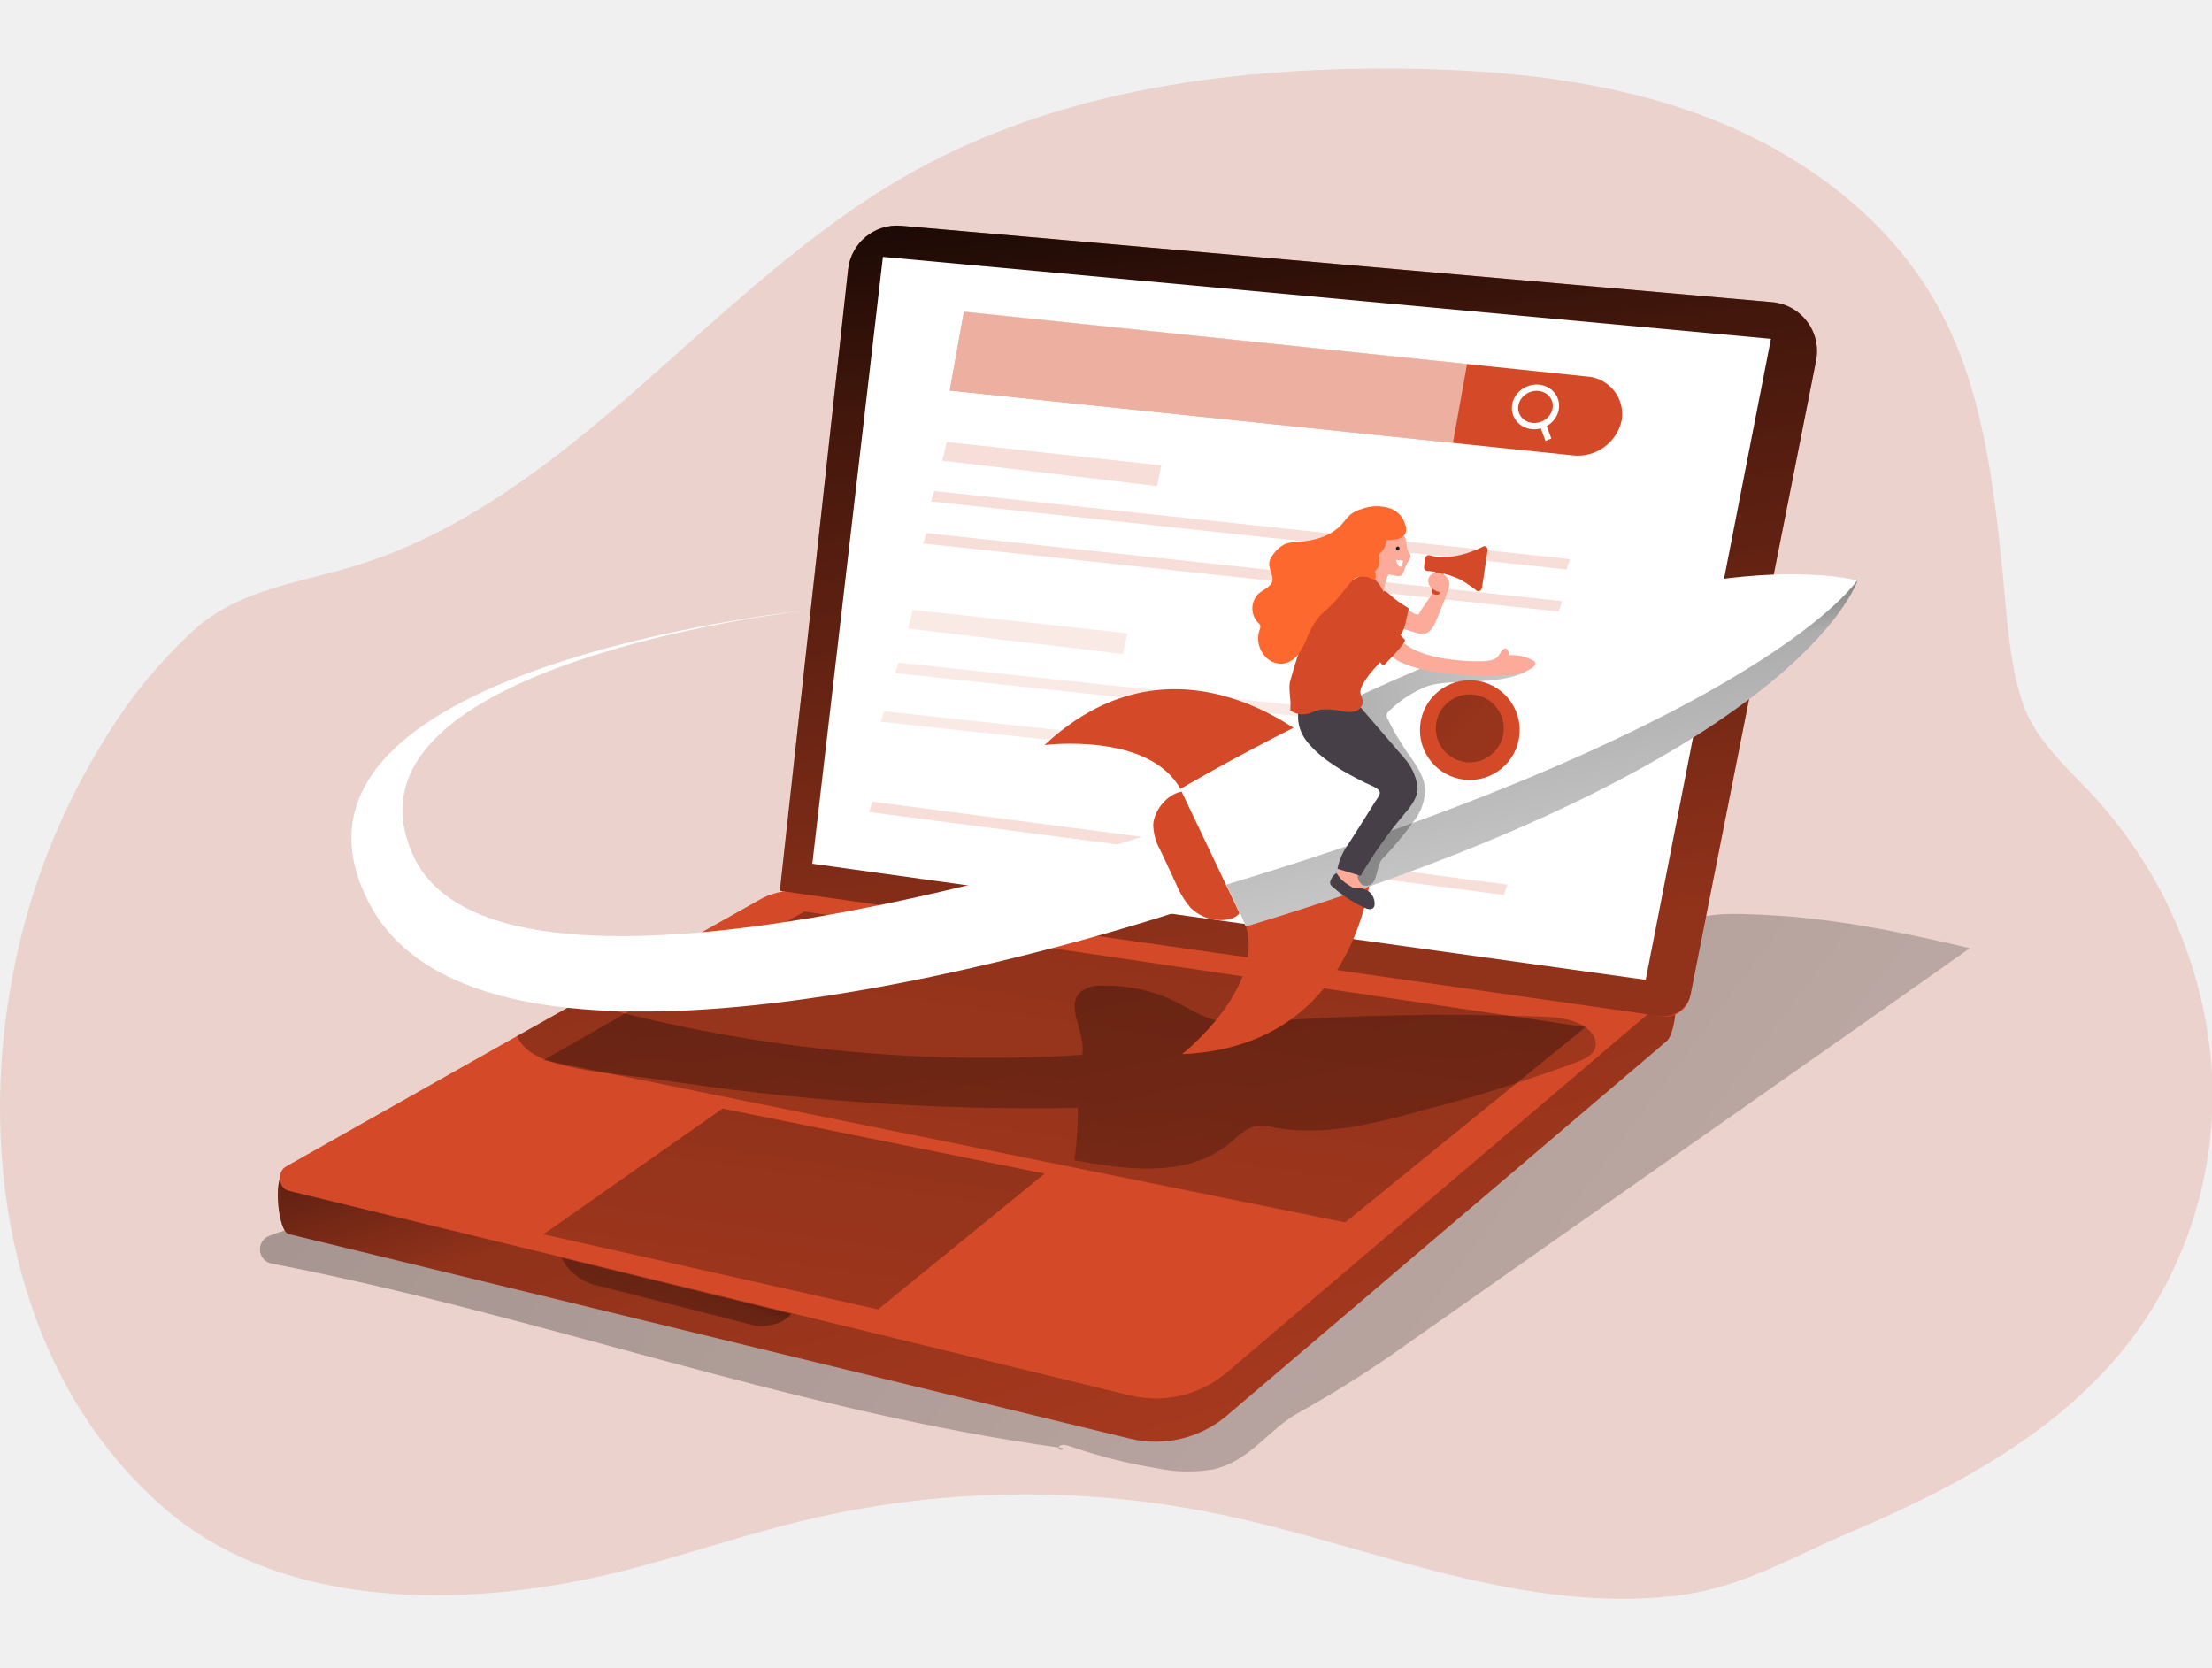
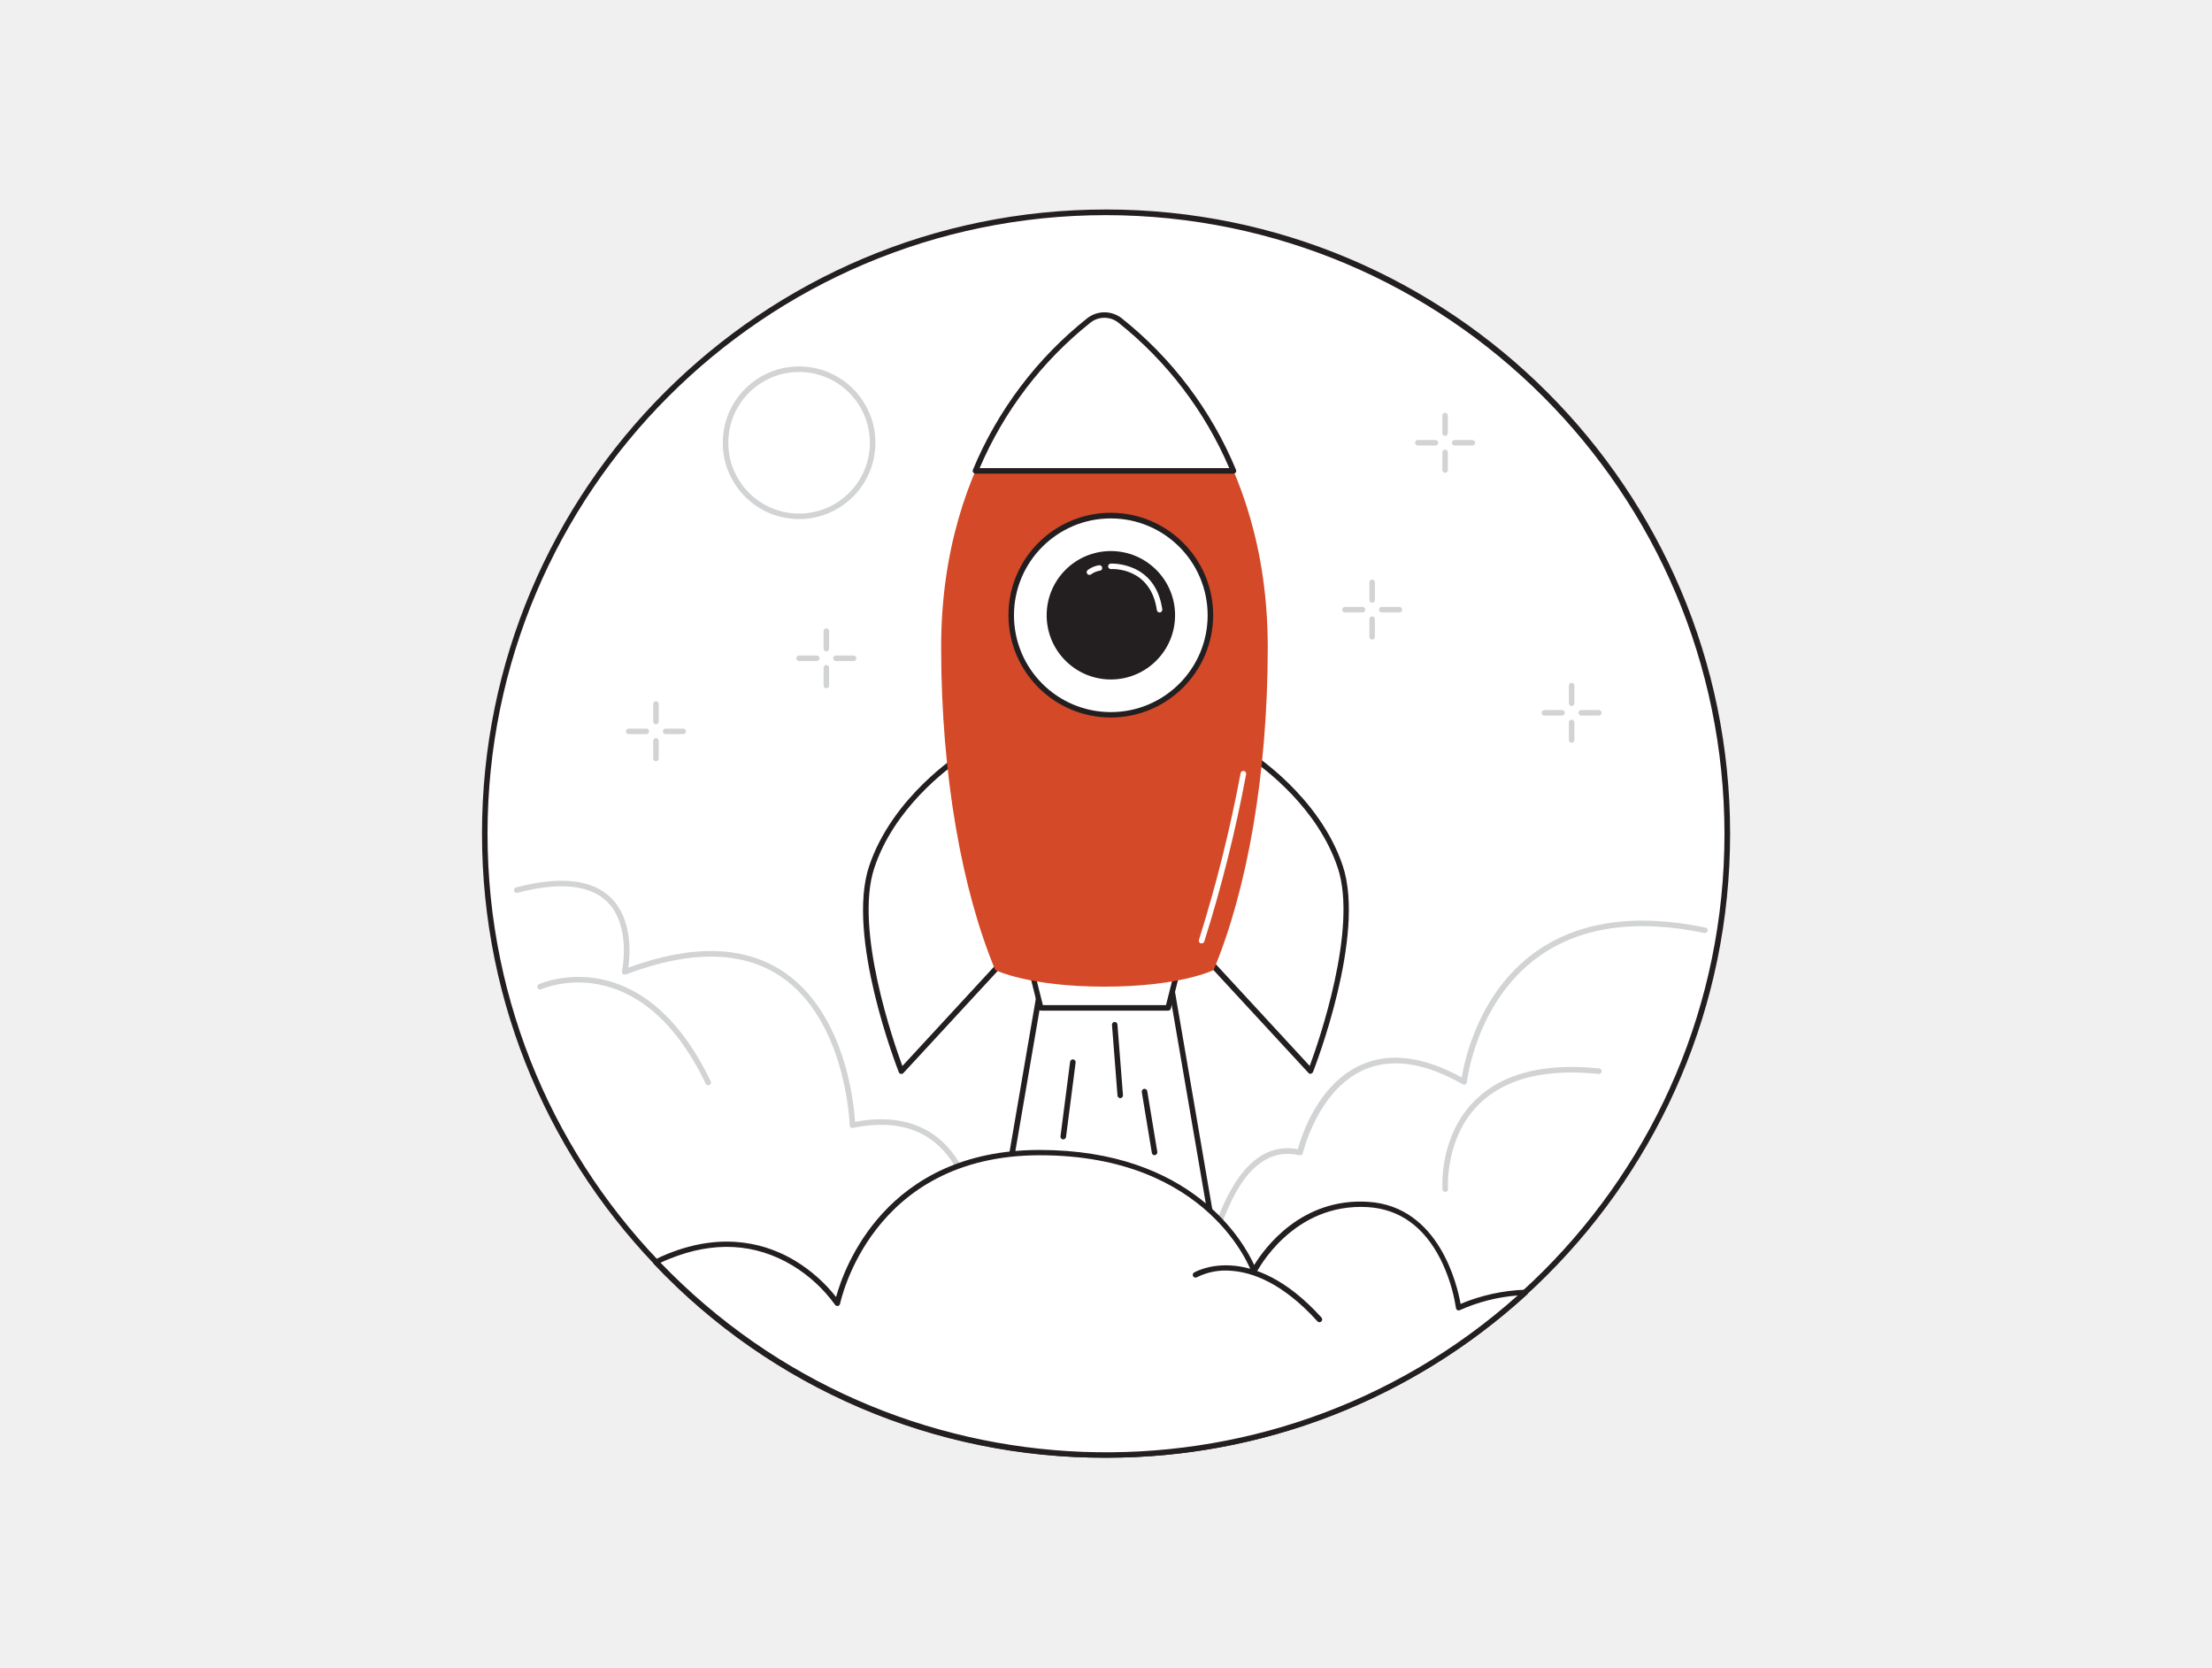
- <svg xmlns="http://www.w3.org/2000/svg" xmlns:xlink="http://www.w3.org/1999/xlink" id="Layer_1" data-name="Layer 1" viewBox="0 0 364.7 252.27" width="406" height="306" class="illustration styles_illustrationTablet__1DWOa">
-   <defs>
-     <linearGradient id="linear-gradient" x1="-82.33" y1="-5.84" x2="668.51" y2="555.72" gradientUnits="userSpaceOnUse">
-       <stop offset="0.01" />
-       <stop offset="0.08" stop-opacity="0.69" />
-       <stop offset="0.21" stop-opacity="0.32" />
-       <stop offset="1" stop-opacity="0" />
-     </linearGradient>
-     <linearGradient id="linear-gradient-2" x1="169.29" y1="158.63" x2="247.42" y2="406.75" xlink:href="#linear-gradient" />
-     <linearGradient id="linear-gradient-3" x1="188.89" y1="70.29" x2="141.12" y2="393.21" xlink:href="#linear-gradient" />
-     <linearGradient id="linear-gradient-4" x1="181.1" y1="118.92" x2="238.34" y2="383.44" xlink:href="#linear-gradient" />
-     <linearGradient id="linear-gradient-5" x1="141.52" y1="115.44" x2="104.71" y2="364.26" xlink:href="#linear-gradient" />
-     <linearGradient id="linear-gradient-6" x1="140.64" y1="230.56" x2="121.06" y2="280.93" xlink:href="#linear-gradient" />
-     <linearGradient id="linear-gradient-7" x1="227.27" y1="31.41" x2="311.18" y2="764.24" xlink:href="#linear-gradient" />
-     <linearGradient id="linear-gradient-8" x1="270.38" y1="119.43" x2="294.31" y2="236.55" xlink:href="#linear-gradient" />
-     <linearGradient id="linear-gradient-9" x1="215.42" y1="160.73" x2="348.7" y2="150.41" xlink:href="#linear-gradient" />
-     <linearGradient id="linear-gradient-10" x1="208.92" y1="79.5" x2="330.56" y2="186.12" xlink:href="#linear-gradient" />
-   </defs>
-   <path d="M182.65,54.48c-2.85,1.32-5.65,2.75-8.4,4.32C142.1,77.1,119.6,111.45,84.4,122.86c-9.53,3.09-19.76,3.94-27.46,10.7a82.36,82.36,0,0,0-14.37,17.26,113.52,113.52,0,0,0-16.4,43.54c-4.81,30,1.92,63.78,25.79,84.33,17.94,15.46,44.64,16.24,67.11,12.06,12.89-2.39,25.24-7.05,38-10.12a157.66,157.66,0,0,1,68-1.21c14.83,3,29.16,8.17,44,11.34,10.66,2.29,21.76,3.56,32.64,2.15,10.44-1.35,18.49-6.33,28-10.35,18.09-7.67,36.4-17.45,47.93-33.94a67.52,67.52,0,0,0,11.59-44.14A74.43,74.43,0,0,0,371,162.42c-4.59-5.28-10.59-9.94-12.83-16.66s-2.59-14.56-3.29-21.45c-1.52-15.11-3.34-30.65-10.7-43.93C336,65.62,321.51,55.05,305.7,49.1s-32.9-7.65-49.79-7.85C230.9,41,205.23,44,182.65,54.48Z" transform="translate(-24.71 -41.23)" fill="#D44927" opacity="0.18" style="isolation: isolate;" />
-   <path d="M349.48,186.25l-17,12L257,251.28a182.54,182.54,0,0,1-18.08,11.48c-5.09,2.75-8,8-14.16,9.4a24.51,24.51,0,0,1-9.23-.16,86.43,86.43,0,0,1-14.61-3.71c-.58-.2-1.41-.32-1.67.24s1.14.5.65.12c-44.25-6-86.53-22-130.38-30.4a2.39,2.39,0,0,1-.45-4.57c3.53-1.44,7.38-2,11.27-2.76,7-1.29,13.9-2.55,20.88-3.69a351,351,0,0,1,42.53-4.72c23.68-1,47.58,1.53,71-2.14C237,216.89,257.94,208,278.64,199.1c5-2.14,10.09-4.36,14-8.12,3.07-2.95,5.53-6.84,9.44-8.78,4.06-2,9-1.65,13.36-1.45C326.94,181.26,338.3,183.6,349.48,186.25Z" transform="translate(-24.71 -41.23)" fill="url(#linear-gradient)" />
-   <path d="M71.44,223.36l98.84-43a11.86,11.86,0,0,1,6.93-1.15L299.46,189.6c2.34.33,1.92,10.39,0,12l-72.2,61.46a18.15,18.15,0,0,1-16.17,4.06L72.31,233.37C70.54,232.94,69.78,224.18,71.44,223.36Z" transform="translate(-24.71 -41.23)" fill="#D44927" />
-   <path d="M71.44,223.36l98.84-43a11.86,11.86,0,0,1,6.93-1.15L299.46,189.6c2.34.33,1.92,10.39,0,12l-72.2,61.46a18.15,18.15,0,0,1-16.17,4.06L72.31,233.37C70.54,232.94,69.78,224.18,71.44,223.36Z" transform="translate(-24.71 -41.23)" fill="url(#linear-gradient-2)" />
-   <path d="M299.49,194.47l-72.2,61.46A18.13,18.13,0,0,1,211.12,260L72.31,226.24c-1.77-.43-2-3.23-.35-4.06L110,200.71l10-5.62L150.41,178a11.85,11.85,0,0,1,6.93-1.15l140.92,12.26C300.6,189.39,301.38,192.86,299.49,194.47Z" transform="translate(-24.71 -41.23)" fill="#D44927" />
-   <polygon points="132.62 138.97 261.43 158.02 221.78 190.22 89.59 163.47 132.62 138.97" fill="url(#linear-gradient-3)" />
-   <path d="M287.7,202.73c-.38,1.15-1.63,1.74-2.76,2.19a244.67,244.67,0,0,1-25.16,7.92c-8.09,2.23-16.53,4.48-24.79,3a9.27,9.27,0,0,0-3.18-.26c-1.76.32-3.06,1.75-4.43,2.88-6.83,5.62-16.81,4.34-25.51,2.76a65.89,65.89,0,0,0,.56-8.65,405.51,405.51,0,0,1-69.53-4.74c-5-.77-18.51-1.38-21.92-5.53a5.35,5.35,0,0,1-1-1.56l10-5.62a6.08,6.08,0,0,1,1.34.21,247.45,247.45,0,0,0,81.82,8.5c.71-3.59-3-8.08-.18-10.46a5.06,5.06,0,0,1,3.19-.93A25.7,25.7,0,0,1,218.37,195c2.25,1.1,4.37,2.54,6.8,3.16a22.11,22.11,0,0,0,7.22.23,414.86,414.86,0,0,1,46.11-.88c2.53.09,5.18.24,7.33,1.57C287.09,199.84,288.18,201.32,287.7,202.73Z" transform="translate(-24.71 -41.23)" fill="url(#linear-gradient-4)" />
-   <polygon points="119.14 171.45 172.22 182.18 144.77 204.57 89.59 192.19 119.14 171.45" fill="url(#linear-gradient-5)" />
-   <path d="M117.31,237.3a8.59,8.59,0,0,0,5.47,4.47c3.9.94,26.63,6.76,26.63,6.76s3.7.44,5.75-2Z" transform="translate(-24.71 -41.23)" fill="url(#linear-gradient-6)" />
-   <path d="M153.29,176.79l145.38,20.69a4.22,4.22,0,0,0,4.72-3.35L324.13,89.4a8.11,8.11,0,0,0-7.25-9.66L173.31,67.15a8.11,8.11,0,0,0-8.77,7.2Z" transform="translate(-24.71 -41.23)" fill="#D44927" />
-   <path d="M153.29,176.79l145,20.63a4.63,4.63,0,0,0,5.19-3.68L324.13,89.4a8.11,8.11,0,0,0-7.25-9.66L173.31,67.15a8.11,8.11,0,0,0-8.77,7.2Z" transform="translate(-24.71 -41.23)" fill="url(#linear-gradient-7)" />
-   <polygon points="271.33 150.23 291.98 44.56 145.57 31.04 133.93 131.09 271.33 150.23" fill="#fff" />
-   <path d="M284,105,181.31,94.31l2.33-13L286.36,92a6.21,6.21,0,0,1,5.72,7.24h0A7.4,7.4,0,0,1,284,105Z" transform="translate(-24.71 -41.23)" fill="#D44927" />
-   <polygon points="156.6 53.08 239.55 61.73 241.88 48.69 158.93 40.03 156.6 53.08" fill="#fff" opacity="0.56" />
-   <ellipse cx="277.87" cy="96.99" rx="3.41" ry="3.13" transform="translate(-40.95 66.66) rotate(-21.36)" fill="none" stroke="#fff" stroke-miterlimit="10" stroke-width="1.04" />
-   <path d="M280,102.42c-.07-.17-.94-2.54-.94-2.54" transform="translate(-24.71 -41.23)" fill="none" stroke="#fff" stroke-miterlimit="10" stroke-width="1.04" />
-   <polygon points="258.3 82.59 153.5 71.37 154.05 69.65 258.84 80.87 258.3 82.59" fill="#D44927" opacity="0.18" style="isolation: isolate;" />
-   <polygon points="190.76 68.83 155.37 64.64 156.09 61.56 191.49 65.42 190.76 68.83" fill="#D44927" opacity="0.18" style="isolation: isolate;" />
-   <polygon points="257 89.52 152.2 78.3 152.74 76.58 257.54 87.8 257 89.52" fill="#D44927" opacity="0.18" style="isolation: isolate;" />
-   <g opacity="0.66" style="isolation: isolate;">
-     <polygon points="185.13 96.51 149.74 92.33 150.46 89.24 185.86 93.1 185.13 96.51" fill="#D44927" opacity="0.18" style="isolation: isolate;" />
-     <polygon points="252.39 110.89 147.59 99.67 148.14 97.94 252.94 109.17 252.39 110.89" fill="#D44927" opacity="0.18" style="isolation: isolate;" />
-     <polygon points="250 118.91 145.2 107.69 145.75 105.97 250.54 117.19 250 118.91" fill="#D44927" opacity="0.18" style="isolation: isolate;" />
+ <svg xmlns="http://www.w3.org/2000/svg" viewBox="0 0 400 300" width="406" height="306" class="illustration styles_illustrationTablet__1DWOa">
+   <g id="_147_rocket_launch_flatline" data-name="#147_rocket_launch_flatline">
+     <path d="M312.34,150A112.34,112.34,0,1,1,200,37.66,112.05,112.05,0,0,1,312.34,150Z" fill="#fff" />
+     <path d="M200,262.84A112.84,112.84,0,0,1,87.16,150,112.85,112.85,0,1,1,200,262.84Zm0-224.68A111.84,111.84,0,1,0,311.84,150,112,112,0,0,0,200,38.16Z" fill="#231f20" />
+     <path d="M219.15,224.28a.51.51,0,0,1-.31-.11.5.5,0,0,1-.08-.7,13.83,13.83,0,0,0,.63-1.65c1.61-4.56,5.84-16.55,15.3-14.77.61-2.27,3.6-11.81,11.54-15.29,5.11-2.25,11.2-1.47,18.1,2.32.5-3.1,3.06-15.19,13.08-22.51,7.8-5.69,18.21-7.24,31-4.59a.5.5,0,0,1,.39.59.52.52,0,0,1-.6.39c-12.45-2.59-22.6-1.1-30.16,4.42-11.15,8.14-12.77,22.4-12.78,22.54a.52.52,0,0,1-.27.4.51.51,0,0,1-.48,0c-6.87-3.92-12.87-4.81-17.84-2.63-8.39,3.68-11.06,15-11.08,15.08a.5.5,0,0,1-.22.31.52.52,0,0,1-.38.07c-8.94-2.09-12.92,9.2-14.61,14a8.37,8.37,0,0,1-.8,1.94A.51.51,0,0,1,219.15,224.28Z" fill="#d1d3d4" />
+     <polygon points="222.31 238.84 177.69 238.84 189.38 170.71 210.62 170.71 222.31 238.84" fill="#fff" />
+     <path d="M222.31,239.34H177.69a.49.49,0,0,1-.49-.58l11.69-68.13a.5.5,0,0,1,.49-.42h21.24a.5.5,0,0,1,.49.42l11.69,68.13a.49.49,0,0,1-.49.58Zm-44-1h43.42l-11.52-67.13H189.81Z" fill="#231f20" />
+     <polygon points="211.24 181.53 188.2 181.53 185.43 170.46 214.01 170.46 211.24 181.53" fill="#fff" />
+     <path d="M211.24,182h-23a.51.51,0,0,1-.49-.38L185,170.58a.46.46,0,0,1,.09-.42.47.47,0,0,1,.39-.2H214a.47.47,0,0,1,.39.2.49.49,0,0,1,.1.42l-2.77,11.08A.51.51,0,0,1,211.24,182Zm-22.65-1h22.26L213.37,171h-27.3Z" fill="#231f20" />
+     <path d="M173.89,135.9s-12.08,7.55-16.28,20.14,5.37,36.9,5.37,36.9l22-23.82Z" fill="#fff" />
+     <path d="M163,193.44h-.09a.48.48,0,0,1-.37-.3c-.4-1-9.58-24.64-5.38-37.25s16.36-20.32,16.48-20.4a.52.52,0,0,1,.44,0,.53.53,0,0,1,.3.32L185.43,169a.5.5,0,0,1-.1.5l-22,23.82A.49.49,0,0,1,163,193.44Zm10.64-56.76c-2.37,1.63-12,8.75-15.53,19.51-3.68,11,3.52,31.63,5.07,35.82l21.23-23Z" fill="#231f20" />
+     <path d="M226.11,135.9s12.08,7.55,16.28,20.14-5.37,36.9-5.37,36.9l-22-23.82Z" fill="#fff" />
+     <path d="M237,193.44a.49.49,0,0,1-.37-.16l-22-23.82a.5.5,0,0,1-.1-.5l11.07-33.21a.53.53,0,0,1,.3-.32.52.52,0,0,1,.44,0c.12.08,12.28,7.79,16.48,20.4s-5,36.25-5.38,37.25a.48.48,0,0,1-.37.3ZM215.61,169l21.23,23c1.55-4.19,8.75-24.78,5.07-35.82-3.58-10.76-13.16-17.88-15.53-19.51Z" fill="#231f20" />
+     <path d="M219.46,174.66c6-14.37,9.79-35.2,9.79-58.38,0-35.13-19.38-53.42-26.74-59.1a4.56,4.56,0,0,0-5.58,0c-7.36,5.68-26.74,24-26.74,59.1,0,23.18,3.78,44,9.79,58.38,0,0,6,3,19.74,3S219.46,174.66,219.46,174.66Z" fill="#D44927" />
+     <path d="M196.93,57.18A68.47,68.47,0,0,0,176.39,84.4h46.66a68.47,68.47,0,0,0-20.54-27.22A4.56,4.56,0,0,0,196.93,57.18Z" fill="#fff" />
+     <path d="M223.05,84.9H176.39a.5.5,0,0,1-.46-.69,68.58,68.58,0,0,1,20.69-27.42h0a5.07,5.07,0,0,1,6.2,0,68.58,68.58,0,0,1,20.69,27.42.5.5,0,0,1-.46.69Zm-45.9-1h45.14a67.57,67.57,0,0,0-20.08-26.32,4.07,4.07,0,0,0-5,0A67.48,67.48,0,0,0,177.15,83.9Z" fill="#231f20" />
+     <circle cx="200.88" cy="110.51" r="18.01" fill="#fff" />
+     <path d="M200.88,129a18.51,18.51,0,1,1,18.5-18.51A18.53,18.53,0,0,1,200.88,129Zm0-36a17.51,17.51,0,1,0,17.5,17.5A17.52,17.52,0,0,0,200.88,93Z" fill="#231f20" />
+     <circle cx="200.88" cy="110.51" r="11.11" fill="#231f20" />
+     <path d="M200.88,122.12a11.61,11.61,0,1,1,11.61-11.61A11.61,11.61,0,0,1,200.88,122.12Zm0-22.22a10.61,10.61,0,1,0,10.61,10.61A10.62,10.62,0,0,0,200.88,99.9Z" fill="#231f20" />
+     <path d="M209.69,110a.49.49,0,0,1-.49-.42c-1.14-7.78-8-7.44-8.29-7.42a.51.51,0,0,1-.53-.46.49.49,0,0,1,.46-.53c.08,0,8.07-.44,9.34,8.27a.5.5,0,0,1-.42.56Z" fill="#fff" />
+     <path d="M197,103.21a.51.51,0,0,1-.39-.19.5.5,0,0,1,.09-.7,4.73,4.73,0,0,1,2.06-.86.51.51,0,0,1,.56.44.49.49,0,0,1-.43.55,3.64,3.64,0,0,0-1.58.66A.52.52,0,0,1,197,103.21Z" fill="#fff" />
+     <path d="M217.28,169.83l-.16,0a.5.5,0,0,1-.31-.63,259.57,259.57,0,0,0,7.53-30.13.5.5,0,1,1,1,.18,256,256,0,0,1-7.57,30.26A.49.49,0,0,1,217.28,169.83Z" fill="#fff" />
+     <path d="M202.57,197.82a.5.5,0,0,1-.49-.46l-1-12.78a.49.49,0,0,1,.46-.53.49.49,0,0,1,.53.46l1,12.77a.5.5,0,0,1-.46.54Z" fill="#231f20" />
+     <path d="M192.27,205.28h-.07a.5.5,0,0,1-.43-.56l1.74-13.47a.5.5,0,1,1,1,.13l-1.74,13.47A.5.5,0,0,1,192.27,205.28Z" fill="#231f20" />
+     <path d="M208.78,208.14a.49.49,0,0,1-.49-.42l-1.82-11a.51.51,0,0,1,.41-.58.51.51,0,0,1,.58.41l1.82,11a.5.5,0,0,1-.41.57Z" fill="#231f20" />
+     <path d="M149.43,117.06a.51.51,0,0,1-.5-.5v-3.19a.5.5,0,0,1,.5-.5.5.5,0,0,1,.5.5v3.19A.5.5,0,0,1,149.43,117.06Z" fill="#d1d3d4" />
+     <path d="M149.43,123.72a.5.5,0,0,1-.5-.5V120a.5.5,0,0,1,.5-.5.5.5,0,0,1,.5.5v3.19A.5.5,0,0,1,149.43,123.72Z" fill="#d1d3d4" />
+     <path d="M154.36,118.79h-3.19a.5.5,0,0,1-.5-.5.5.5,0,0,1,.5-.5h3.19a.5.5,0,0,1,.5.5A.5.5,0,0,1,154.36,118.79Z" fill="#d1d3d4" />
+     <path d="M147.7,118.79h-3.2a.5.5,0,0,1-.5-.5.51.51,0,0,1,.5-.5h3.2a.51.51,0,0,1,.5.5A.5.5,0,0,1,147.7,118.79Z" fill="#d1d3d4" />
+     <path d="M118.62,130.24a.5.5,0,0,1-.5-.5v-3.19a.5.5,0,0,1,1,0v3.19A.5.5,0,0,1,118.62,130.24Z" fill="#d1d3d4" />
+     <path d="M118.62,136.91a.5.5,0,0,1-.5-.5v-3.19a.5.5,0,0,1,1,0v3.19A.5.5,0,0,1,118.62,136.91Z" fill="#d1d3d4" />
+     <path d="M123.55,132h-3.19a.5.5,0,1,1,0-1h3.19a.5.5,0,0,1,0,1Z" fill="#d1d3d4" />
+     <path d="M116.88,132h-3.19a.5.5,0,0,1,0-1h3.19a.5.5,0,0,1,0,1Z" fill="#d1d3d4" />
+     <path d="M248.13,108.25a.5.5,0,0,1-.5-.5v-3.19a.5.5,0,0,1,.5-.5.5.5,0,0,1,.5.5v3.19A.5.5,0,0,1,248.13,108.25Z" fill="#d1d3d4" />
+     <path d="M248.13,114.91a.5.5,0,0,1-.5-.5v-3.19a.51.51,0,0,1,.5-.5.5.5,0,0,1,.5.5v3.19A.5.5,0,0,1,248.13,114.91Z" fill="#d1d3d4" />
+     <path d="M253.06,110h-3.19a.5.5,0,0,1-.5-.5.5.5,0,0,1,.5-.5h3.19a.5.5,0,0,1,.5.5A.5.5,0,0,1,253.06,110Z" fill="#d1d3d4" />
+     <path d="M246.4,110h-3.19a.5.5,0,0,1-.5-.5.5.5,0,0,1,.5-.5h3.19a.5.5,0,0,1,.5.5A.51.51,0,0,1,246.4,110Z" fill="#d1d3d4" />
+     <path d="M284.2,126.91a.5.5,0,0,1-.5-.5v-3.19a.5.5,0,0,1,.5-.5.5.5,0,0,1,.5.5v3.19A.5.5,0,0,1,284.2,126.91Z" fill="#d1d3d4" />
+     <path d="M284.2,133.57a.5.5,0,0,1-.5-.5v-3.19a.5.5,0,0,1,.5-.5.51.51,0,0,1,.5.5v3.19A.5.5,0,0,1,284.2,133.57Z" fill="#d1d3d4" />
+     <path d="M289.12,128.65h-3.19a.51.51,0,0,1-.5-.5.5.5,0,0,1,.5-.5h3.19a.5.5,0,0,1,.5.5A.5.5,0,0,1,289.12,128.65Z" fill="#d1d3d4" />
+     <path d="M282.46,128.65h-3.19a.5.5,0,0,1-.5-.5.5.5,0,0,1,.5-.5h3.19a.5.5,0,0,1,.5.5A.5.5,0,0,1,282.46,128.65Z" fill="#d1d3d4" />
+     <path d="M261.32,78.08a.5.5,0,0,1-.5-.5V74.39a.5.5,0,1,1,1,0v3.19A.5.5,0,0,1,261.32,78.08Z" fill="#d1d3d4" />
+     <path d="M261.32,84.75a.5.5,0,0,1-.5-.5V81.06a.5.5,0,0,1,1,0v3.19A.5.5,0,0,1,261.32,84.75Z" fill="#d1d3d4" />
+     <path d="M266.25,79.82h-3.19a.5.5,0,0,1,0-1h3.19a.5.5,0,0,1,0,1Z" fill="#d1d3d4" />
+     <path d="M259.58,79.82h-3.19a.5.5,0,0,1,0-1h3.19a.5.5,0,0,1,0,1Z" fill="#d1d3d4" />
+     <path d="M177.08,235.71H177a.5.5,0,0,1-.44-.55c0-.21,2.32-20.33-6.88-28.78-3.74-3.44-8.93-4.51-15.43-3.18a.46.46,0,0,1-.41-.1.47.47,0,0,1-.19-.37c0-.19-.64-19-12.51-26.93-6.94-4.64-16.36-4.76-28-.33a.51.51,0,0,1-.5-.09.53.53,0,0,1-.17-.49c0-.08,1.78-8.28-2.74-12.64-3.14-3-8.58-3.55-16.16-1.56a.49.49,0,0,1-.61-.36.5.5,0,0,1,.35-.61c7.94-2.08,13.7-1.47,17.12,1.82,4,3.9,3.53,10.34,3.18,12.69,11.58-4.24,21-4,28.09.75,6.44,4.32,9.62,11.63,11.15,17a49.8,49.8,0,0,1,1.77,10.12c6.57-1.22,11.86,0,15.74,3.54,9.57,8.8,7.3,28.78,7.2,29.62A.5.5,0,0,1,177.08,235.71Z" fill="#d1d3d4" />
+     <path d="M275.81,232.91a112.34,112.34,0,0,1-157.19-5.47c.73-.38,1.48-.73,2.25-1,19.79-8,30.55,8.49,30.55,8.49s5.16-27.25,36.58-27.25,38.73,21.44,38.73,21.44,6.45-13,20.65-12.06,16.35,18.68,16.35,18.68A32.13,32.13,0,0,1,275.81,232.91Z" fill="#fff" />
+     <path d="M200,262.84a111.84,111.84,0,0,1-81.74-35,.5.5,0,0,1-.13-.43.47.47,0,0,1,.26-.36,24.54,24.54,0,0,1,2.29-1.06c10.42-4.23,18.34-1.65,23.15,1.26a27.76,27.76,0,0,1,7.36,6.53c1.39-5.1,8.93-26.59,36.81-26.59,27.55,0,36.88,16.59,38.8,20.81,1.82-3,8.49-12.2,20.61-11.43,12.85.81,16.13,15.15,16.71,18.45a33.43,33.43,0,0,1,11.67-2.56.52.52,0,0,1,.48.31.51.51,0,0,1-.12.56A112.64,112.64,0,0,1,200,262.84Zm-80.55-35.26a111.84,111.84,0,0,0,155,5.92A31.35,31.35,0,0,0,264,236.15a.5.5,0,0,1-.46,0,.52.52,0,0,1-.26-.38,30,30,0,0,0-2.81-8.86c-3-5.87-7.38-9-13.07-9.38-13.71-.86-20.11,11.66-20.17,11.78a.52.52,0,0,1-.48.28.49.49,0,0,1-.44-.34c-.08-.21-7.6-21.1-38.26-21.1S152,234.71,151.91,235a.5.5,0,0,1-.91.18,26.32,26.32,0,0,0-7.73-7.12c-6.7-4-14.17-4.44-22.21-1.18C120.53,227.08,120,227.32,119.45,227.58Z" fill="#231f20" />
+     <path d="M238.6,238.34a.48.48,0,0,1-.37-.17c-6.44-7.11-12-8.89-15.59-9.13a11.54,11.54,0,0,0-6.23,1.18.5.5,0,0,1-.52-.85c.1-.06,10.21-6.09,23.08,8.13a.51.51,0,0,1-.37.84Z" fill="#231f20" />
+     <path d="M261.34,214.77a.5.5,0,0,1-.5-.46c0-.4-.66-9.72,6-16.2,4.9-4.78,12.42-6.69,22.34-5.66a.5.5,0,1,1-.1,1c-9.61-1-16.86.82-21.54,5.38-6.32,6.16-5.7,15.32-5.69,15.41a.5.5,0,0,1-.46.54Z" fill="#d1d3d4" />
+     <path d="M144.5,93.12a13.8,13.8,0,1,1,13.8-13.8A13.81,13.81,0,0,1,144.5,93.12Zm0-26.6a12.8,12.8,0,1,0,12.8,12.8A12.81,12.81,0,0,0,144.5,66.52Z" fill="#d1d3d4" />
+     <path d="M128.07,195.5a.5.5,0,0,1-.45-.28c-12-25-29.57-17.17-29.74-17.09a.5.5,0,0,1-.43-.91c.18-.08,18.61-8.36,31.07,17.56a.5.5,0,0,1-.23.67A.44.44,0,0,1,128.07,195.5Z" fill="#d1d3d4" />
  </g>
-   <polygon points="247.97 136.24 143.28 122.57 143.82 120.86 248.51 134.53 247.97 136.24" fill="#D44927" opacity="0.18" style="isolation: isolate;" />
-   <path d="M214.59,167.37S107.49,202.83,92.85,171s65.53-40.55,65.53-40.55S64.7,139.78,85.72,179.1s135.26.44,135.26.44Z" transform="translate(-24.71 -41.23)" fill="#fff" />
-   <path d="M214.84,165.9a9,9,0,0,0,1.16,4.15l2.64,5.64a13.74,13.74,0,0,0,2.34,3.85,7,7,0,0,0,6,2,3,3,0,0,0,2.46-1.6c.45-1.17-.31-2.42-.92-3.51-1.64-2.93-2.34-6.27-3.12-9.53-.6-2.54-1.82-6.12-4.92-6.48C217.74,160.1,215,163.23,214.84,165.9Z" transform="translate(-24.71 -41.23)" fill="#D44927" />
-   <path d="M241.74,152.76s-22.66-20.73-44.81,0c0,0,17.12-2.21,22.4,7.22Z" transform="translate(-24.71 -41.23)" fill="#D44927" />
-   <path d="M251,171.71s-1.08,30.7-31.39,32c0,0,13.57-10.67,10.54-21.05Z" transform="translate(-24.71 -41.23)" fill="#D44927" />
-   <path d="M219.33,160s71.45-41,111.62-34.44c0,0-9.08,29.52-100.83,57.1Z" transform="translate(-24.71 -41.23)" fill="#fff" />
-   <path d="M331,125.54s-9.08,29.52-100.83,57.1l-3.27-6.87L219.33,160s63.42-36.44,104.35-35.14A56.19,56.19,0,0,1,331,125.54Z" transform="translate(-24.71 -41.23)" fill="url(#linear-gradient-8)" />
-   <path d="M331,125.54c-6.35,8.33-28.27,23.68-73.33,40.05q-3.82,1.4-7.87,2.8-10.65,3.68-22.9,7.38L219.34,160s7.81-4.69,19.75-10.65c6.3-3.15,13.75-6.65,21.81-10C283.39,130,310.65,121.75,331,125.54Z" transform="translate(-24.71 -41.23)" fill="#fff" />
-   <path d="M275.94,140.85c-3.81,1.59-8.09,1.33-12.21,1.6a15.79,15.79,0,0,0-3.62.57,18.67,18.67,0,0,0-6.25,4,1.36,1.36,0,0,0-.52.69,1.32,1.32,0,0,0,.2.83,41.6,41.6,0,0,0,3.14,5.35c1.4,2,3.05,4.13,3,6.59a9,9,0,0,1-2.09,5.12l-.3.42a56.16,56.16,0,0,1-4.69,5.53c-1.24,1.28-.44,5.19-3.44,4.25-2.61-.81-1.34-3.91-.45-5.54l1-1.86,1.68-3.11c1.28-2.35,2.58-5.14,1.5-7.59-.76-1.71-2.51-2.74-4.15-3.66a63.69,63.69,0,0,0-9.7-4.69c6.3-3.15,13.75-6.65,21.81-10a114.41,114.41,0,0,0,15.82.23C277.11,140,276.49,140.62,275.94,140.85Z" transform="translate(-24.71 -41.23)" fill="url(#linear-gradient-9)" />
-   <circle cx="242.33" cy="109.06" r="8.22" fill="#D44927" />
-   <circle cx="242.33" cy="108.78" r="5.6" fill="url(#linear-gradient-10)" />
-   <path d="M254.75,132.39c0,.05-1.18-.15-1.15-.09a2.56,2.56,0,0,0,1,.72,36.1,36.1,0,0,0,4.34,1.44c1.47.15,2.18-1.24,2.64-2.41.37-.94.75-1.88,1.14-2.81a5.6,5.6,0,0,0,.56-1.91,1,1,0,0,0-.06-.45.84.84,0,0,0-.45-.4,1.22,1.22,0,0,0-.92,0c-.54.23-.79.84-1.06,1.36-.63,1.19-1.62,2.16-2.16,3.39a1.56,1.56,0,0,1-1.11-.37l-1.75-1.14a.64.64,0,0,0-.29-.13.53.53,0,0,0-.45.21,2.38,2.38,0,0,0-.54,1.34,1.94,1.94,0,0,0,0,.76A1.92,1.92,0,0,0,254.75,132.39Z" transform="translate(-24.71 -41.23)" fill="#fcab9a" />
-   <path d="M256.1,129.67l.62.38c.09,0,.18.1.21.2a.41.41,0,0,1,0,.22l-.41,1.82a5.94,5.94,0,0,1-.86,2.29c-.24.33-2-.89-2.3-1.05a7.54,7.54,0,0,1-1.93-1.85,3.07,3.07,0,0,1-.55-1,4.11,4.11,0,0,1,.4-2.71c.7-1.37,1.88-.69,2.77.15A13.71,13.71,0,0,0,256.1,129.67Z" transform="translate(-24.71 -41.23)" fill="#D44927" />
-   <path d="M244.81,175.09a.66.66,0,0,0,.2.34A14.39,14.39,0,0,0,250,178.6a.79.79,0,0,0,.37.1.53.53,0,0,0,.42-.55,1.41,1.41,0,0,0-.27-.7,13.34,13.34,0,0,0-1.23-1.65,2.1,2.1,0,0,1-.75-1.39,3.54,3.54,0,0,1,.21-.79c.3-1.13-1.58-1.36-2.37-1.09A3.28,3.28,0,0,0,244.81,175.09Z" transform="translate(-24.71 -41.23)" fill="#fcab9a" />
-   <path d="M240.21,143.33s-3.41,4.76.1,9c2.43,2.94,6.08,4.94,9.44,6.62.59.3,1.29.54,1.86.9,1.11.7.43,1.29-.16,2.22q-2.22,3.57-4.48,7.09a10,10,0,0,0-1.75,4l3.81,1.16a72.82,72.82,0,0,1,7-9.93c1.13-1.34,2.59-3,2.38-4.86a9,9,0,0,0-2.18-4.63l-7.13-8.28Z" transform="translate(-24.71 -41.23)" fill="#473f47" />
-   <path d="M256.77,120.58c.12.35.46.63.51,1s-.33.81-.58,1.22-.42,1.2-.76,1.75a.63.63,0,0,1-.28.28,1,1,0,0,1-.34.06,5.08,5.08,0,0,1-1.34-.22.4.4,0,0,0-.26-.06.36.36,0,0,0-.16.2,7.17,7.17,0,0,0-.71,3.38c0,.38,0,.86-.31,1.05a.62.62,0,0,1-.38.1c-.88,0-1.55-.79-2-1.57a10.2,10.2,0,0,1-.85-2.21,1.79,1.79,0,0,1-.08-.69,2.3,2.3,0,0,1,.28-.77,15,15,0,0,0,1.07-2.71,12.32,12.32,0,0,1,1.24-3.51,2,2,0,0,1,.95-.77,2.54,2.54,0,0,1,1.34.07,3.56,3.56,0,0,1,2.27,1.36C256.55,118.8,256.63,120.13,256.77,120.58Z" transform="translate(-24.71 -41.23)" fill="#fcab9a" />
-   <path d="M248,147.24a5.38,5.38,0,0,1-2.29-.13,11.88,11.88,0,0,0-3.32-.19,12.89,12.89,0,0,0-1.93.65,3.64,3.64,0,0,1-3-.51c0-.15,0-.31,0-.46.15-1.34-.41-3.24,0-4.53,1.47-5.15,2.72-9,5.65-13.42.84-1.27,4.15-2.9,5.51-3.58a2.49,2.49,0,0,1,1-.29,2.61,2.61,0,0,1,1.15.32c1.21.59,1.68,1.69,2.27,2.83a11,11,0,0,1,1.38,3.77c.15,1.72.76,3.33-.22,4.93-1.35,2.25-3.59,3.77-4.84,6.2A2.34,2.34,0,0,0,249,144c0,.58.41,1.11.41,1.69A1.78,1.78,0,0,1,248,147.24Z" transform="translate(-24.71 -41.23)" fill="#D44927" />
-   <path d="M255.71,139.13c.48.22,1,.41,1.41.57a28.78,28.78,0,0,0,7.25,1.32,43.57,43.57,0,0,0,9.34.17,8.36,8.36,0,0,0,3.6-1.13c.32-.21.65-.59.49-.94a.86.86,0,0,0-.4-.35,7.26,7.26,0,0,0-3.91-.82c0-.47-.12-1.07-.58-1.11s-.73.59-1,1c-.6,1-2,1.11-3.12,1.1a33.18,33.18,0,0,1-7.7-.79,17.06,17.06,0,0,1-3.66-1.33c-.75-.38-2.26-1.95-3-1.11S253,137.11,254,138A6.78,6.78,0,0,0,255.71,139.13Z" transform="translate(-24.71 -41.23)" fill="#fcab9a" />
-   <path d="M251.81,129.48s3.92,5.53,4.49,5.86-3.52,4.35-3.52,4.35-4.74-5.13-5.29-7.75S249.39,127.52,251.81,129.48Z" transform="translate(-24.71 -41.23)" fill="#D44927" />
-   <path d="M256.35,118a2.09,2.09,0,0,1-1.43.84,10.57,10.57,0,0,1-1.49.13s-.09,0-.12,0a.2.2,0,0,0-.05.15,2.81,2.81,0,0,1-1,2,.49.49,0,0,0-.18.2.55.55,0,0,0,0,.36,3.52,3.52,0,0,1,0,1.21,1.86,1.86,0,0,1-.54,1.07.38.38,0,0,0-.15.21.39.39,0,0,0,.06.21,1.71,1.71,0,0,1-.08,1.27,3.21,3.21,0,0,0-2.68-.58,1.34,1.34,0,0,0-.76.32c-1.34,1.41-2.44,3.08-3.85,4.44-.6.58-1.27,1.09-1.83,1.72a12.55,12.55,0,0,0-2,3.43,12.47,12.47,0,0,1-1.45,2.75,3.94,3.94,0,0,1-2.56,1.61,3.51,3.51,0,0,1-2.67-.92,4.39,4.39,0,0,1-1.2-4.62,1.16,1.16,0,0,0,.1-.81,1.2,1.2,0,0,0-.32-.39,3.43,3.43,0,0,1,0-4.75c.67-.63,2.28-1.24,2.37-2.28s-.84-2.07-.46-3.27a3.38,3.38,0,0,1,.59-1,5.07,5.07,0,0,1,1.9-1.67,7.45,7.45,0,0,1,2.4-.39c2.62-.18,5.36-1,7.09-3a12.86,12.86,0,0,1,1.28-1.46,5.39,5.39,0,0,1,1.82-.92,7.18,7.18,0,0,1,4.94-.07,4,4,0,0,1,2.31,2.61A1.93,1.93,0,0,1,256.35,118Z" transform="translate(-24.71 -41.23)" fill="#fc682d" />
-   <path d="M256.06,122.33a10.92,10.92,0,0,1-1.15-.1c-.11.21.39,1,.5,1.06a.29.29,0,0,0,.38,0,.56.56,0,0,0,.09-.21l.18-.76" transform="translate(-24.71 -41.23)" fill="#fff" />
-   <circle cx="230.45" cy="79.1" r="0.3" fill="#231f20" />
-   <rect x="260.99" y="124.06" width="1.44" height="3.94" rx="0.5" transform="translate(3.49 -87.98) rotate(10.78)" fill="#D44927" />
-   <path d="M261.43,124.35a1.44,1.44,0,0,0-1.19.91,1.63,1.63,0,0,0,.64,1.74,4.09,4.09,0,0,0,1.84.67.65.65,0,0,0,.58-.08.64.64,0,0,0,.16-.34,3.47,3.47,0,0,0,.19-1.39A2.11,2.11,0,0,0,261.43,124.35Z" transform="translate(-24.71 -41.23)" fill="#fcab9a" />
-   <path d="M259.61,122.2l-.1,1.14a.59.59,0,0,0,.44.7,15.55,15.55,0,0,1,5.53,1.44,19.29,19.29,0,0,1,2.68,1.82c.34.27.83,0,.91-.58l.89-6c.08-.53-.3-.9-.7-.7-1.67.85-5.42,2.41-8.89,1.45C260,121.38,259.65,121.73,259.61,122.2Z" transform="translate(-24.71 -41.23)" fill="#D44927" />
-   <path d="M245.05,173.86a2.41,2.41,0,0,0-1,1.32.84.84,0,0,0,0,.52,1,1,0,0,0,.31.38,21.93,21.93,0,0,0,5.34,3.51,2.18,2.18,0,0,0,.79.23.79.79,0,0,0,.72-.31,1,1,0,0,0,.14-.53,2.55,2.55,0,0,0-2.57-2.63,4.56,4.56,0,0,1-.74,0,1.88,1.88,0,0,1-.64-.3,9.72,9.72,0,0,1-1.48-1.06A13.53,13.53,0,0,1,245.05,173.86Z" transform="translate(-24.71 -41.23)" fill="#473f47" />
</svg>
